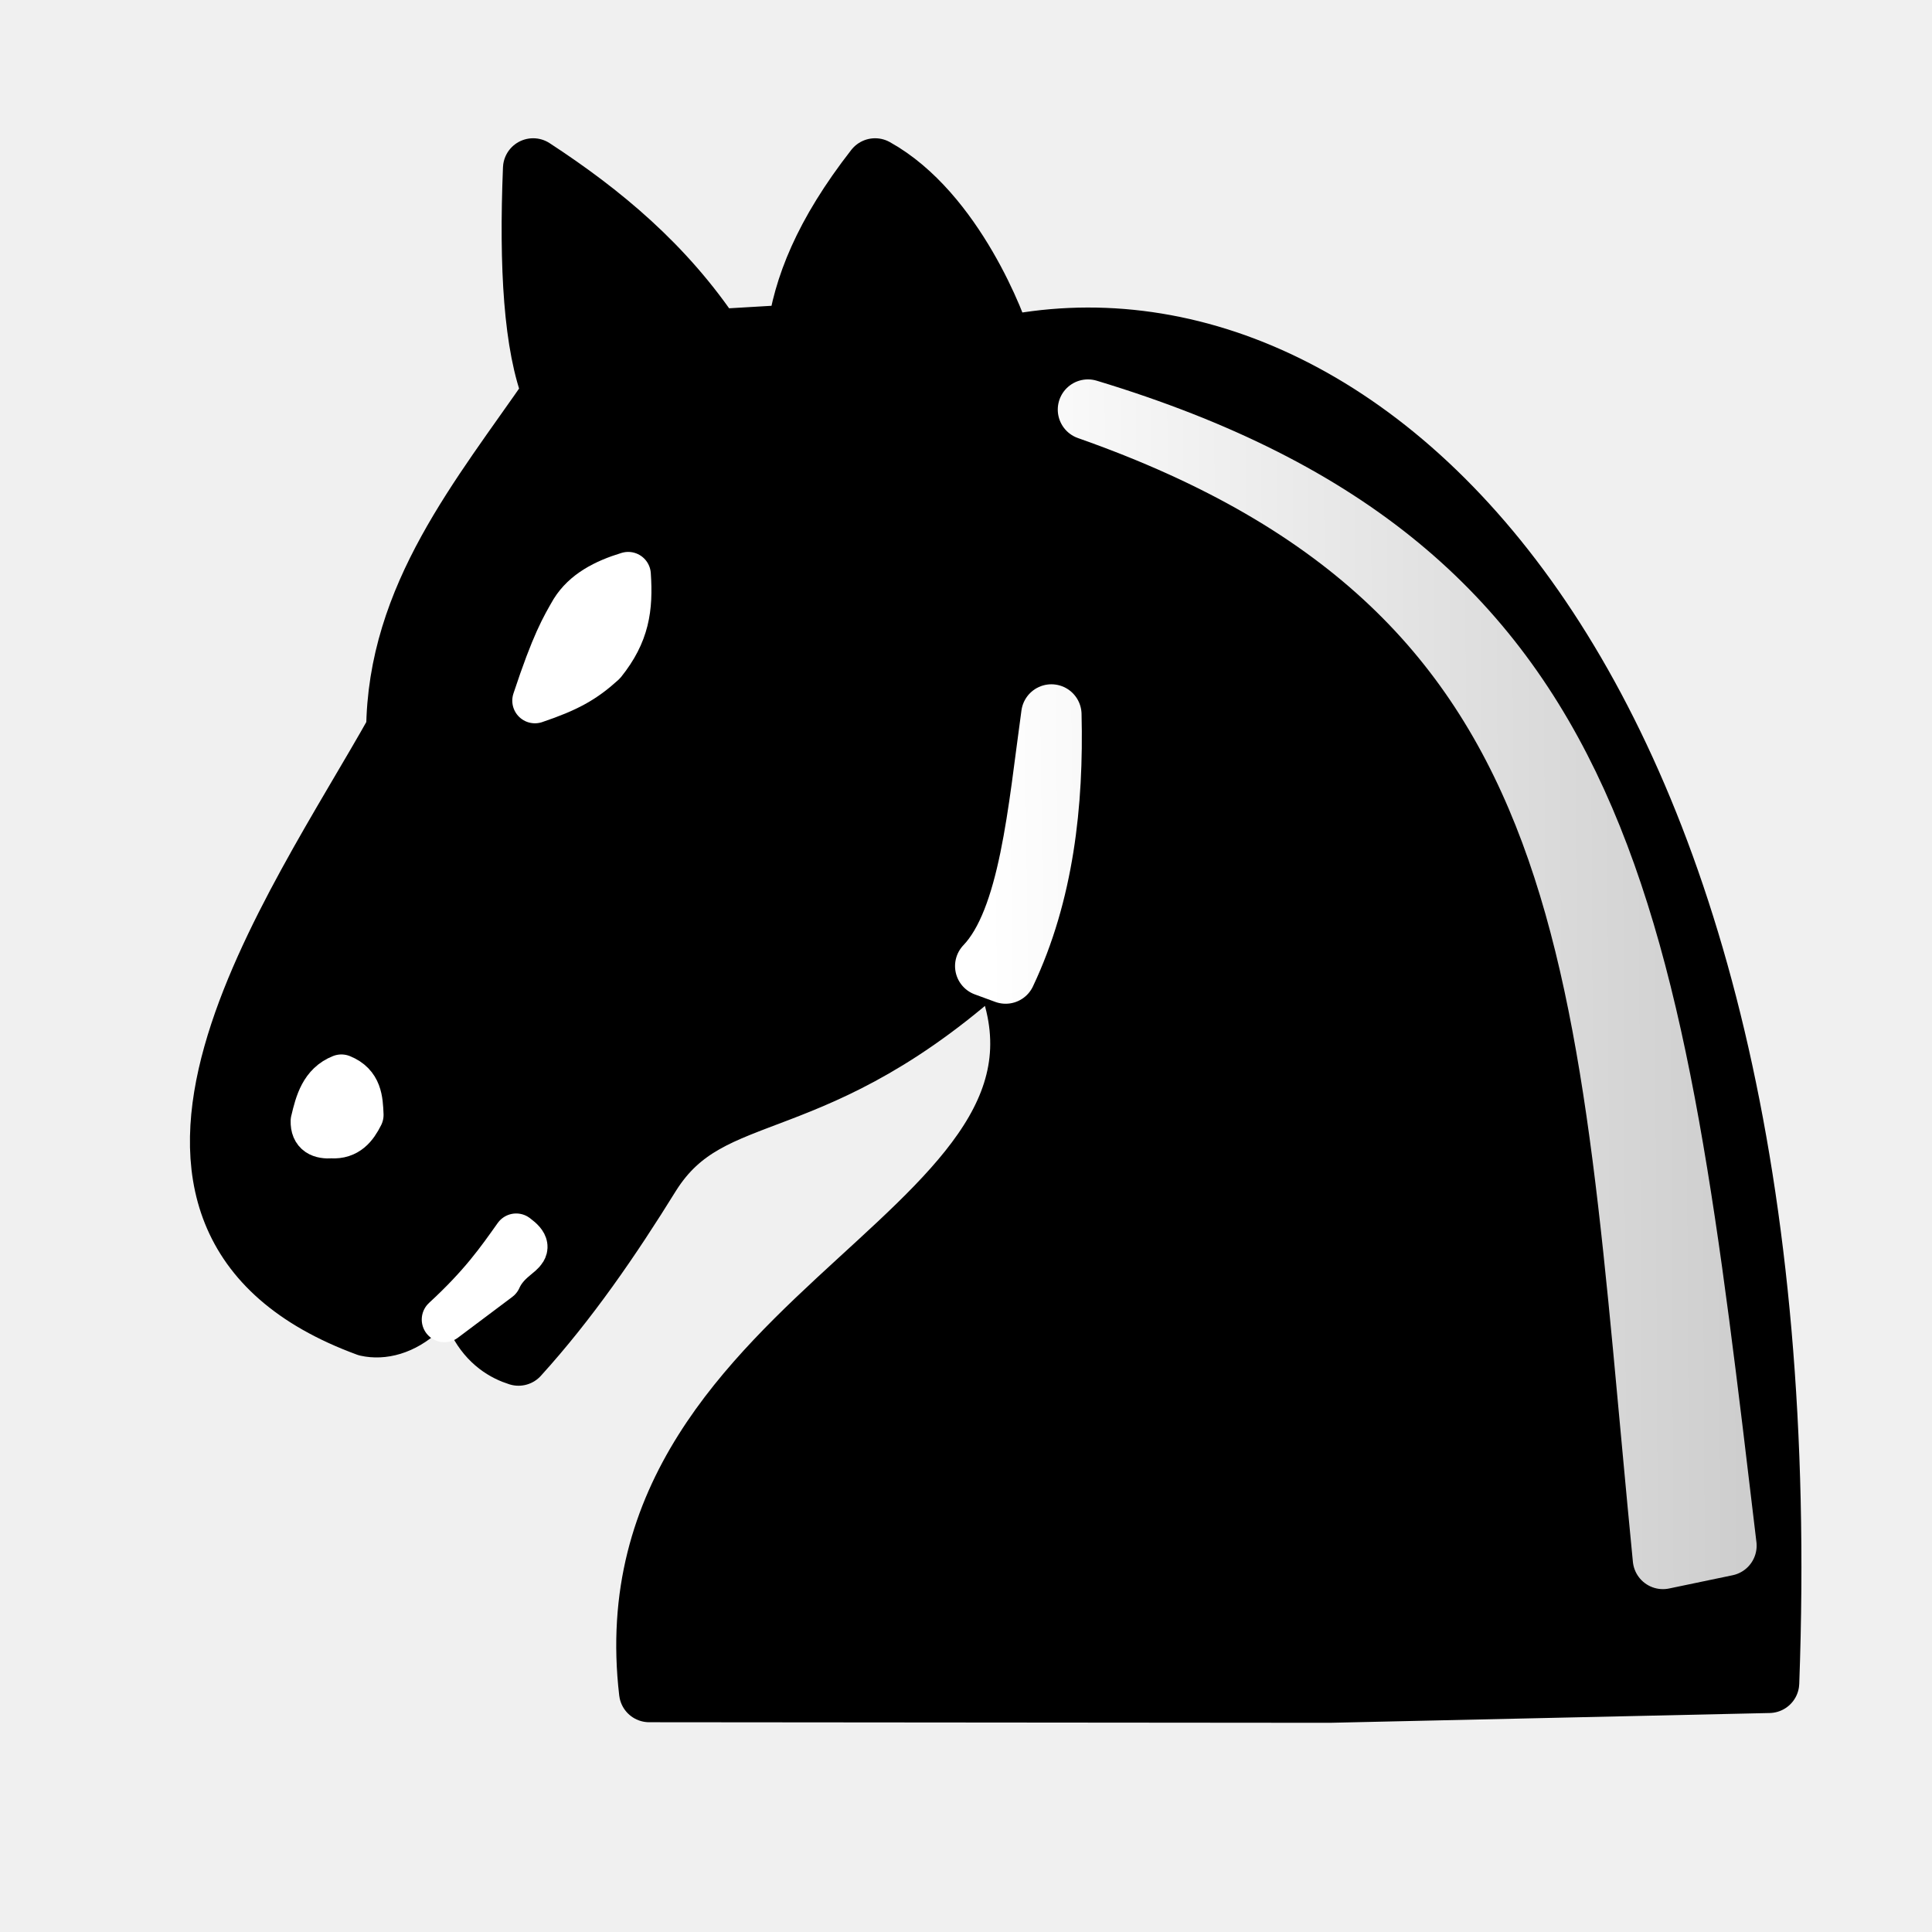
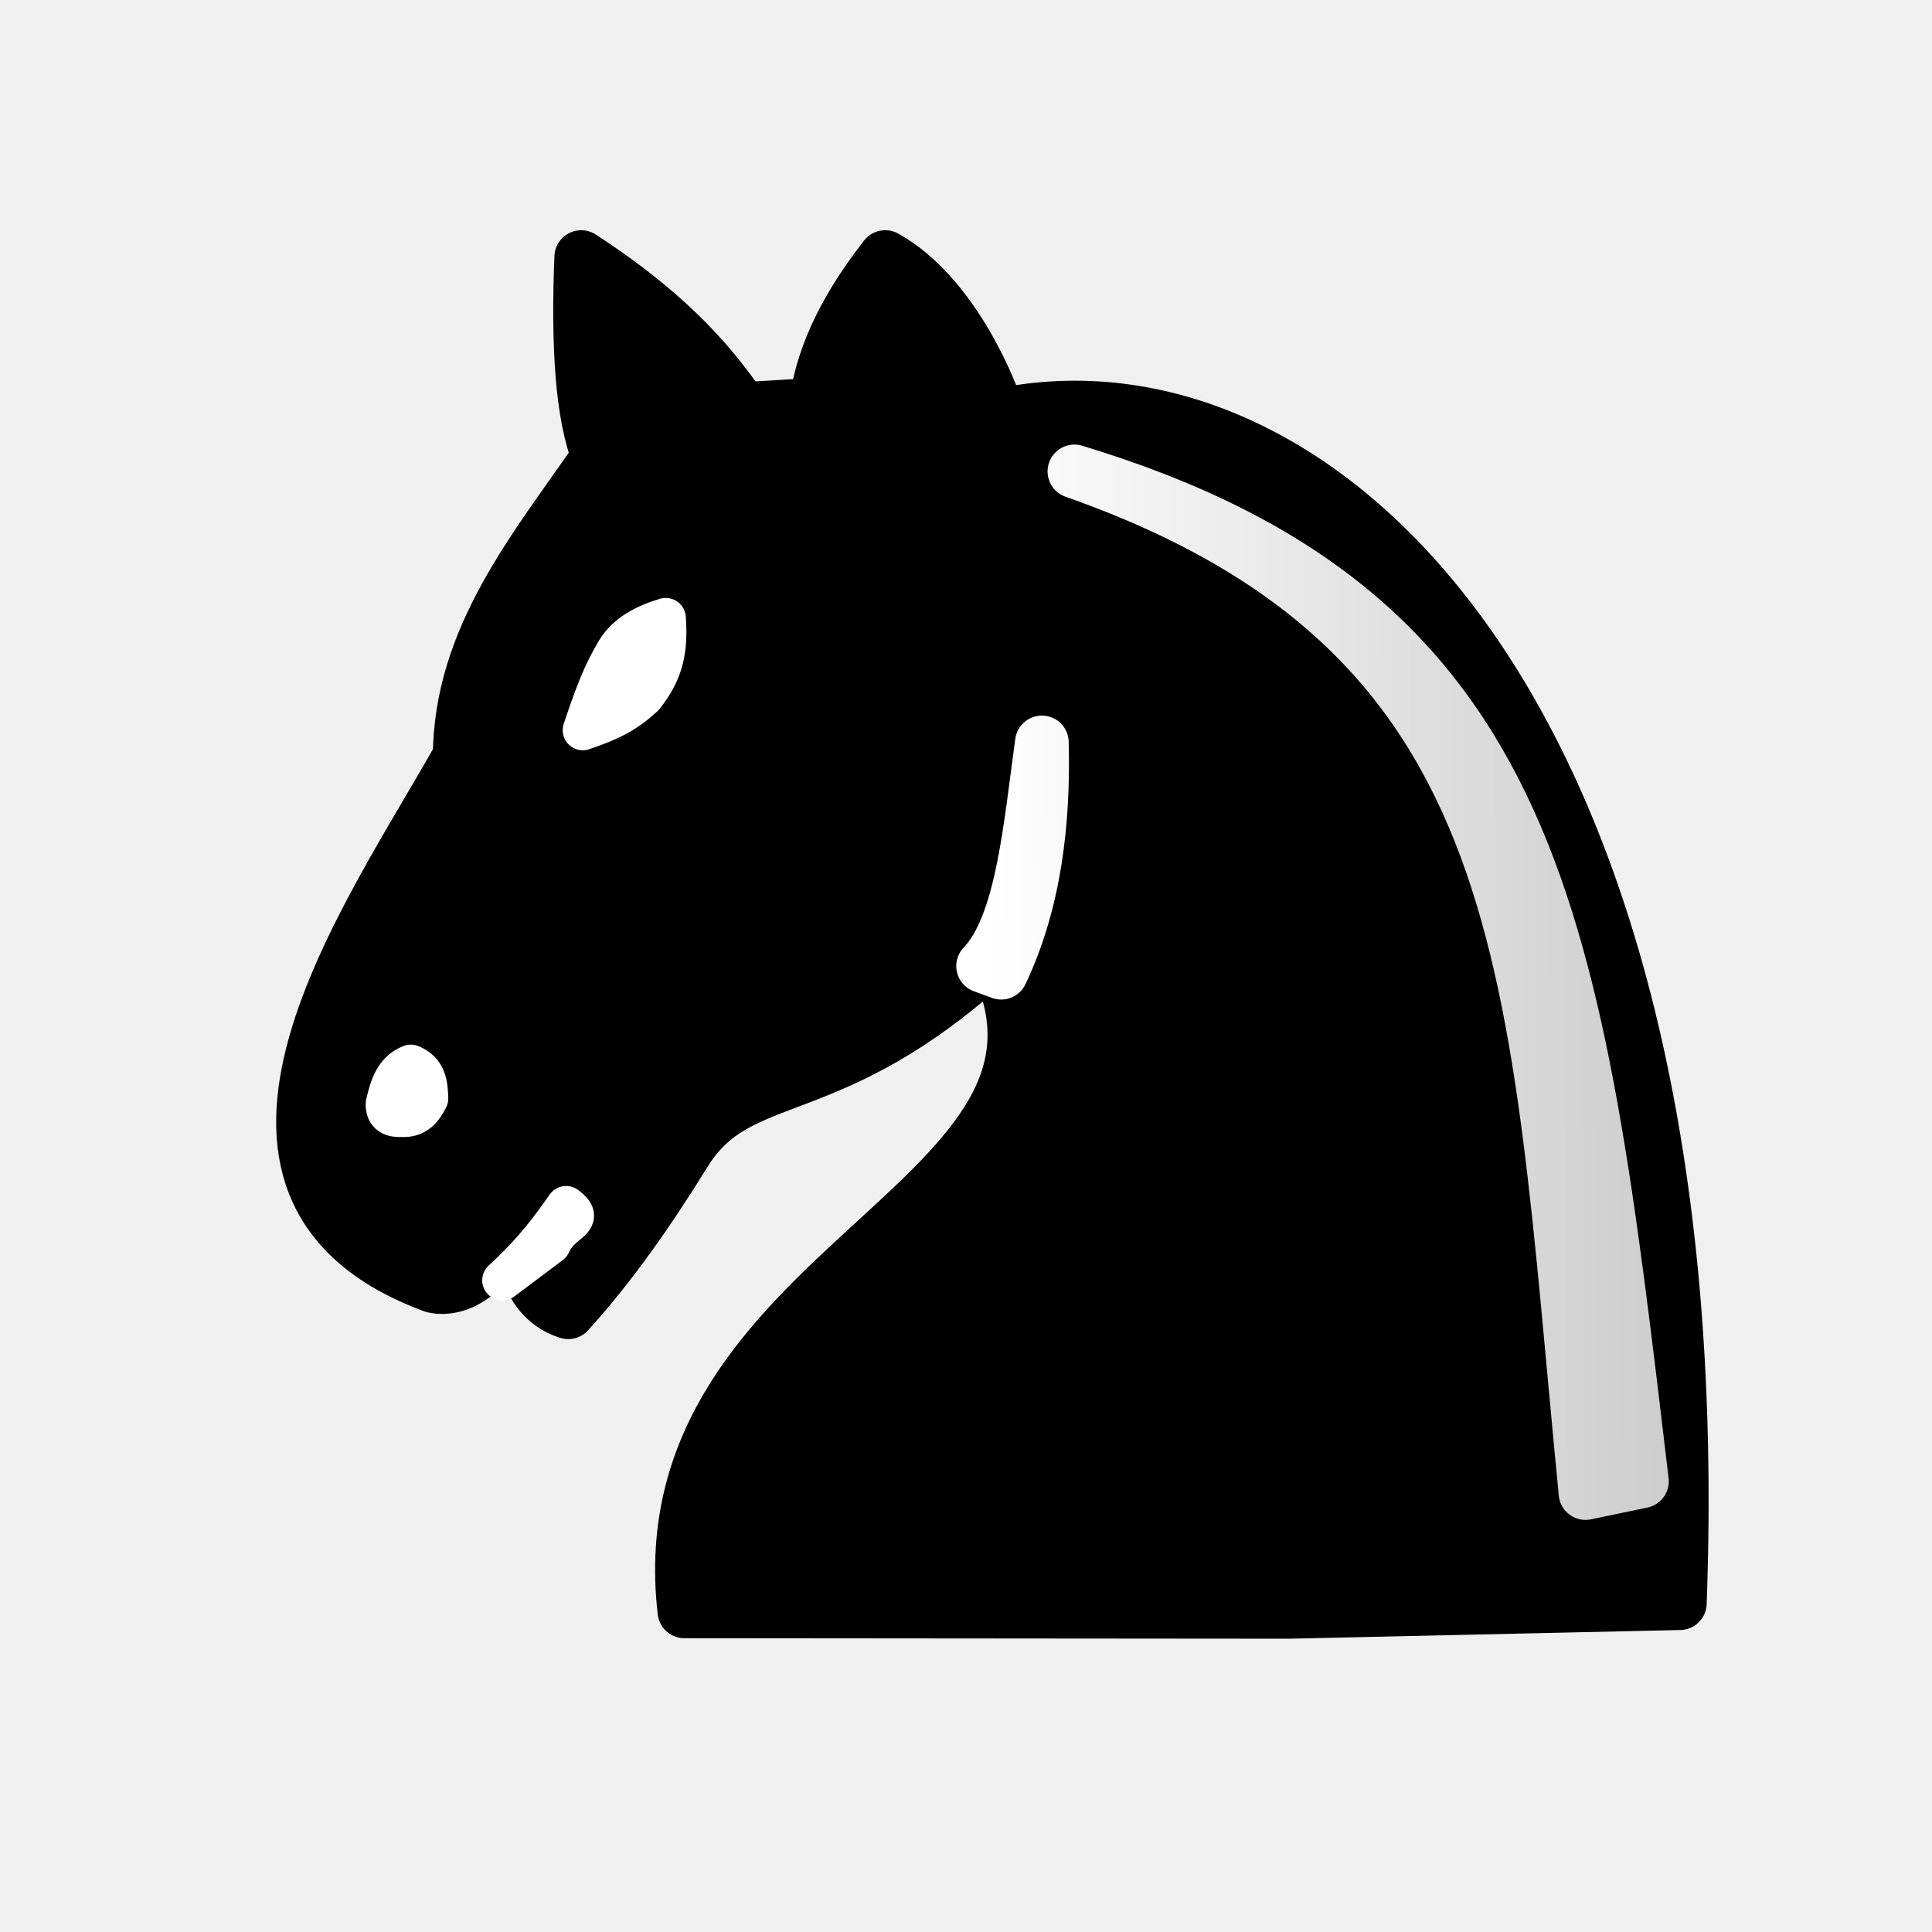
- <svg xmlns="http://www.w3.org/2000/svg" xmlns:xlink="http://www.w3.org/1999/xlink" width="64px" height="64px" id="svg2984" version="1.1">
+ <svg xmlns="http://www.w3.org/2000/svg" xmlns:xlink="http://www.w3.org/1999/xlink" width="64px" height="64px" viewBox="-4 -4 72 72" id="svg2984" version="1.1">
  <defs id="defs2986">
    <linearGradient id="linearGradient1">
      <stop style="stop-color:#ffffff;stop-opacity:1;" offset="0" id="stop1" />
      <stop style="stop-color:#ffffff;stop-opacity:1;" offset="0.5" id="stop4" />
      <stop style="stop-color:#cdcdcd;stop-opacity:1;" offset="1" id="stop3" />
      <stop style="stop-color:#989898;stop-opacity:1;" offset="1" id="stop2" />
    </linearGradient>
    <linearGradient xlink:href="#linearGradient1" id="linearGradient2" x1="6.374" y1="32.863" x2="58.191" y2="32.606" gradientUnits="userSpaceOnUse" />
    <linearGradient xlink:href="#linearGradient1" id="linearGradient6" x1="6.374" y1="32.863" x2="58.191" y2="32.606" gradientUnits="userSpaceOnUse" />
    <linearGradient xlink:href="#linearGradient1" id="linearGradient8" x1="6.952" y1="28.088" x2="58.465" y2="27.445" gradientUnits="userSpaceOnUse" />
    <linearGradient xlink:href="#linearGradient1" id="linearGradient10" x1="6.952" y1="28.088" x2="58.465" y2="27.445" gradientUnits="userSpaceOnUse" />
  </defs>
  <path id="path1" style="fill:#000000;fill-opacity:1;stroke:#000000;stroke-width:2;stroke-linecap:round;stroke-linejoin:round;stroke-dasharray:none;stroke-opacity:1" d="M 12.159,43.932 C 2.376,40.331 9.816,30.112 13.13,24.19 c 0.028,-4.431 2.791,-7.705 5.178,-11.166 -0.621,-1.554 -0.78,-4.166 -0.647,-7.444 2.267,1.481 4.364,3.217 5.988,5.664 l 2.751,-0.162 c 0.21,-1.554 0.875,-3.303 2.589,-5.502 2.611,1.449 4.061,5.271 4.217,5.909 11.826,-2.538 26.625,10.825 25.397,44.257 l -14.564,0.324 -22.533,-0.019 c -1.512,-12.926 16.13,-15.266 11.529,-24.417 -6.112,5.639 -9.443,4.028 -11.49,7.282 -1.32,2.132 -2.727,4.178 -4.369,5.988 -0.863,-0.27 -2.136,-1.203 -1.703,-4.745 -0.776,3.25 -2.347,3.987 -3.313,3.774 z" />
  <path style="fill:url(#linearGradient10);fill-opacity:1;stroke:url(#linearGradient8);stroke-width:2;stroke-linecap:round;stroke-linejoin:round;stroke-dasharray:none;stroke-opacity:1" d="m 32.637,32.002 c 1.469,-1.531 1.752,-5.184 2.191,-8.334 0.073,2.953 -0.257,5.925 -1.515,8.582 z" id="path3" />
  <path style="fill:#ffffff;fill-opacity:1;stroke:#ffffff;stroke-width:1.5;stroke-linecap:round;stroke-linejoin:round;stroke-dasharray:none;stroke-opacity:1" d="m 17.72,23.21 c 0.633,-1.915 0.941,-2.425 1.259,-2.975 0.382,-0.614 1.046,-0.964 1.831,-1.202 0.076,1.121 -0.043,1.953 -0.821,2.925 -0.65,0.593 -1.183,0.884 -2.269,1.252 z" id="path4" />
  <path style="fill:#ffffff;fill-opacity:1;stroke:#ffffff;stroke-width:1.5;stroke-linecap:round;stroke-linejoin:round;stroke-dasharray:none;stroke-opacity:1" d="m 10.379,37.136 c 0.143,-0.615 0.311,-1.211 0.93,-1.456 0.601,0.243 0.626,0.748 0.647,1.254 -0.198,0.396 -0.452,0.719 -0.971,0.688 -0.366,0.024 -0.618,-0.08 -0.607,-0.485 z" id="path5" />
  <path style="fill:#ffffff;fill-opacity:1;stroke:#ffffff;stroke-width:1.5;stroke-linecap:round;stroke-linejoin:round;stroke-dasharray:none;stroke-opacity:1" d="m 14.721,43.712 c 1.246,-1.148 1.799,-1.95 2.378,-2.764 0.761,0.563 -0.177,0.519 -0.579,1.414 z" id="path2" />
  <path style="fill:url(#linearGradient2);fill-opacity:1;stroke:url(#linearGradient6);stroke-width:2;stroke-linecap:round;stroke-linejoin:round;stroke-dasharray:none;stroke-opacity:1" d="M 36.04,13.568 C 53.485,18.848 54.722,30.421 57.191,51.203 l -2.104,0.439 C 53.17,32.08 53.416,19.676 36.04,13.568 Z" id="path6" />
</svg>
